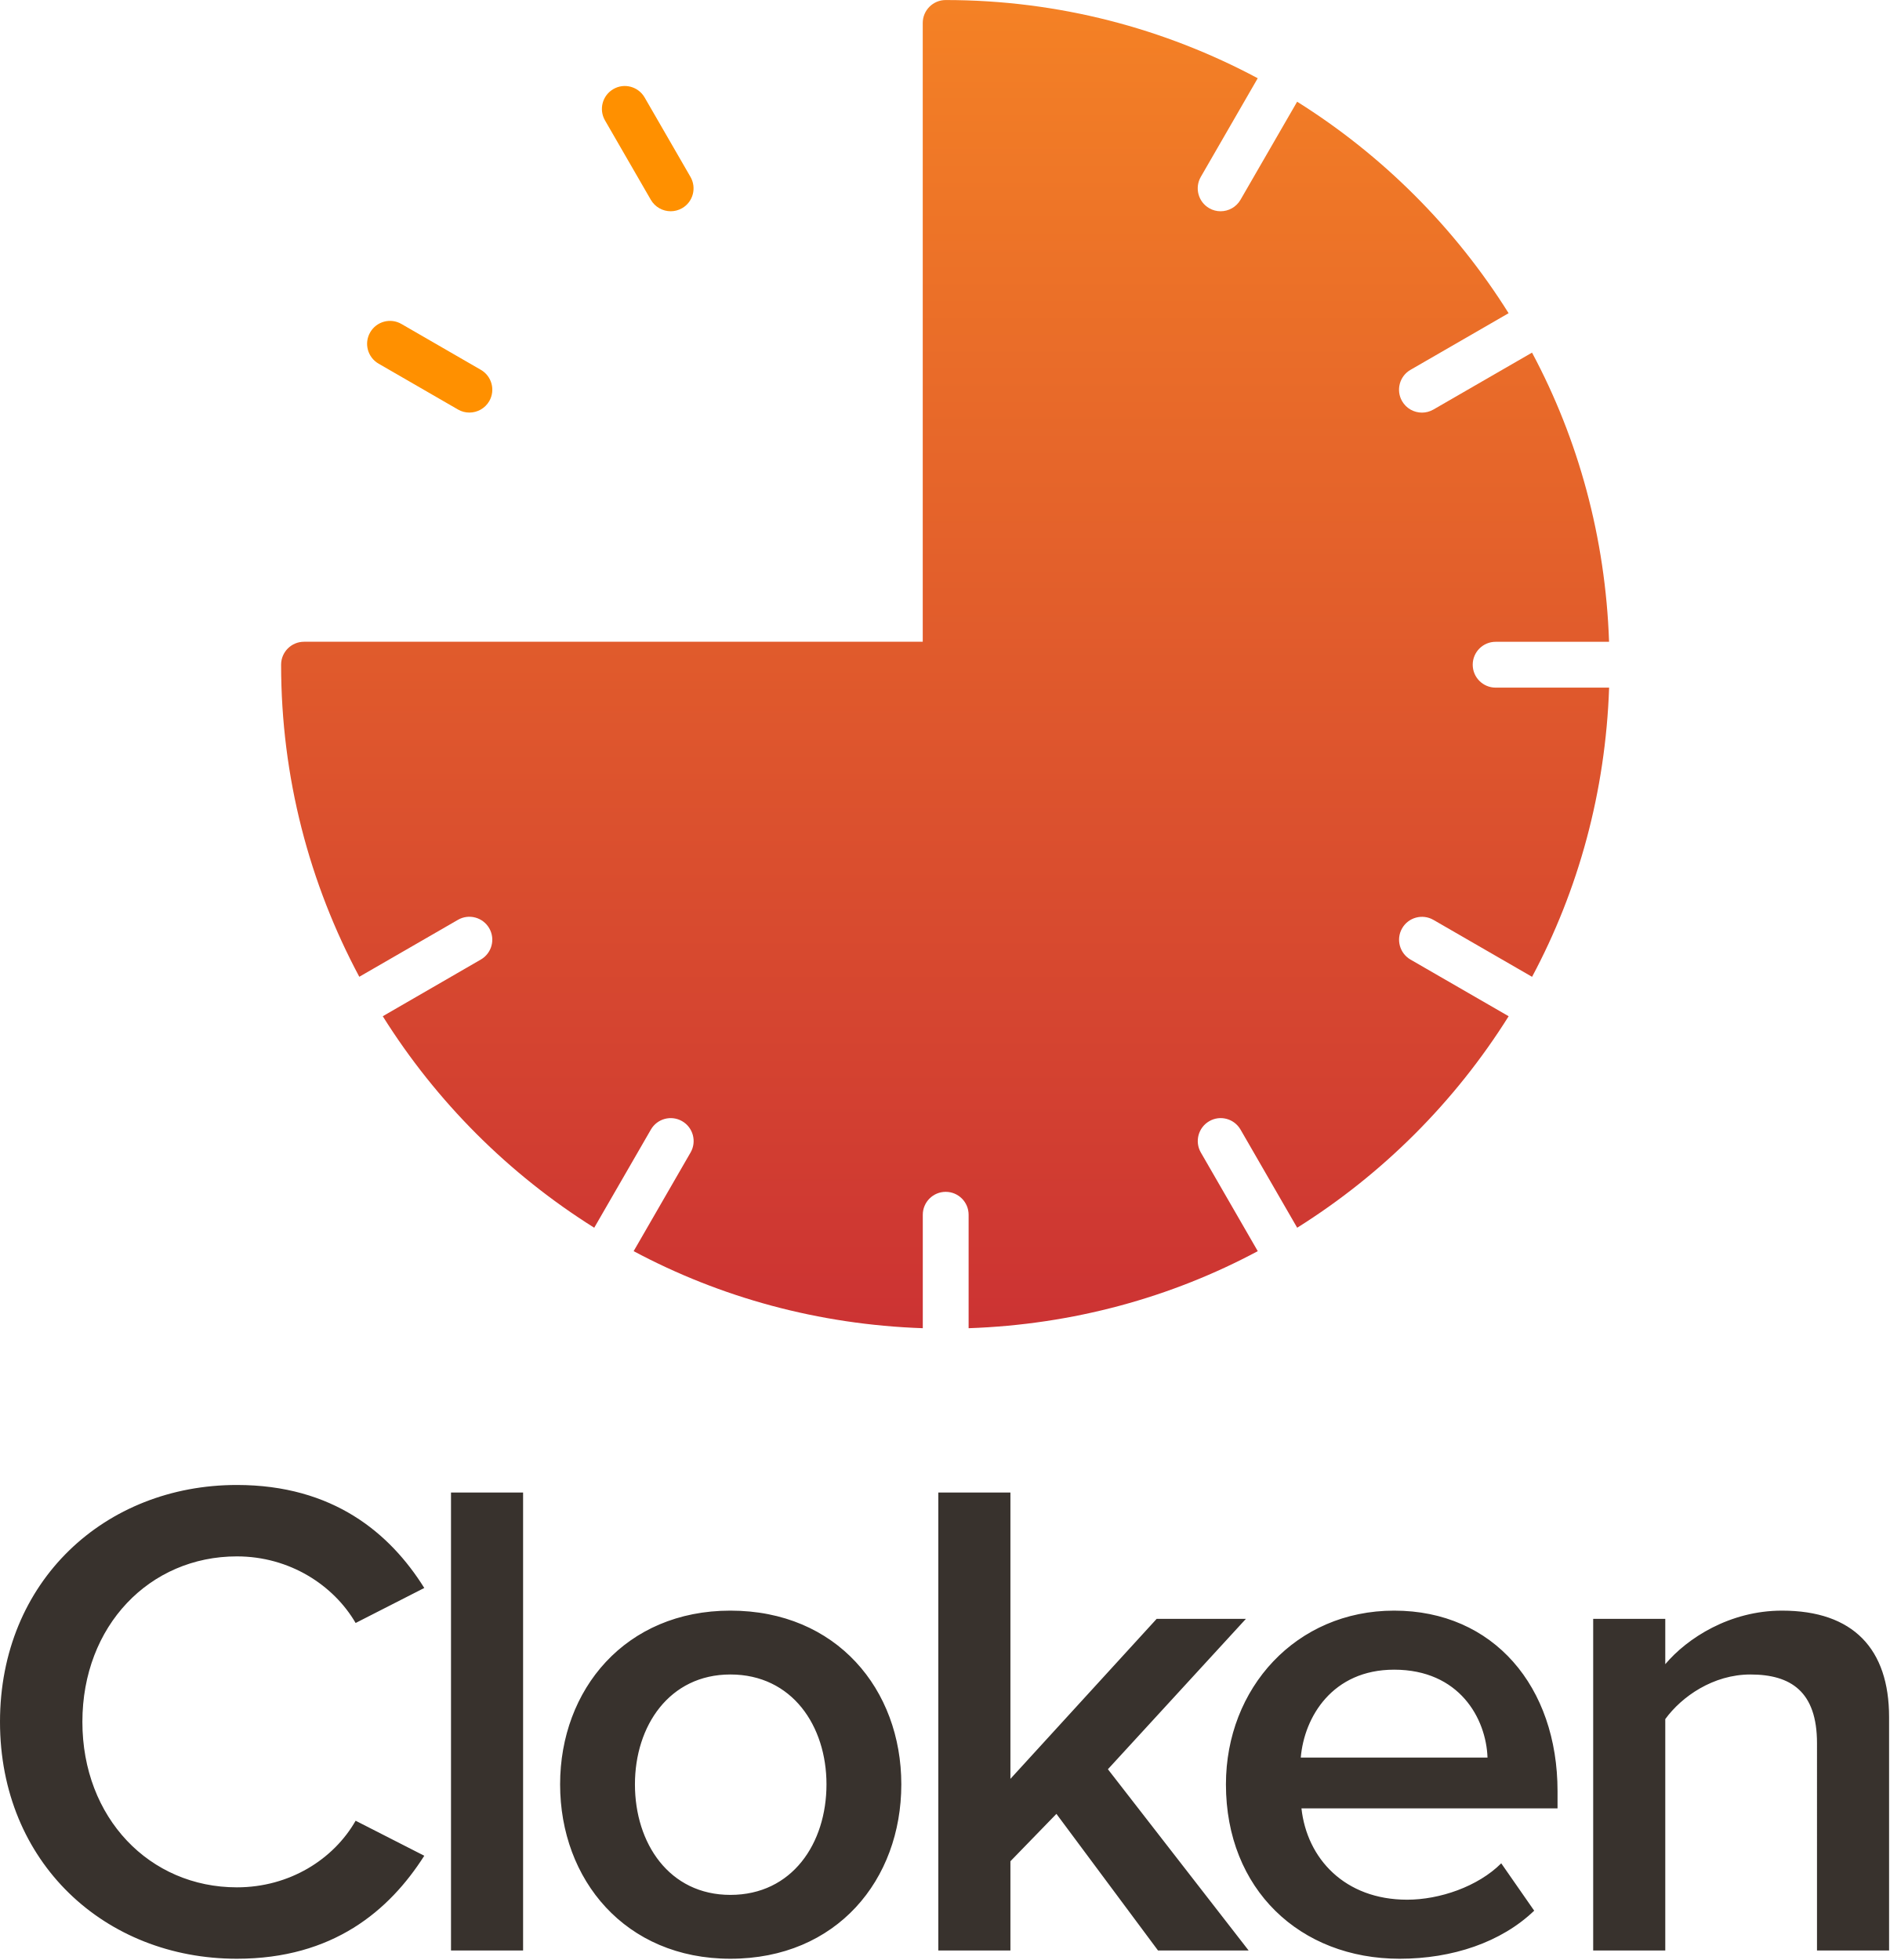
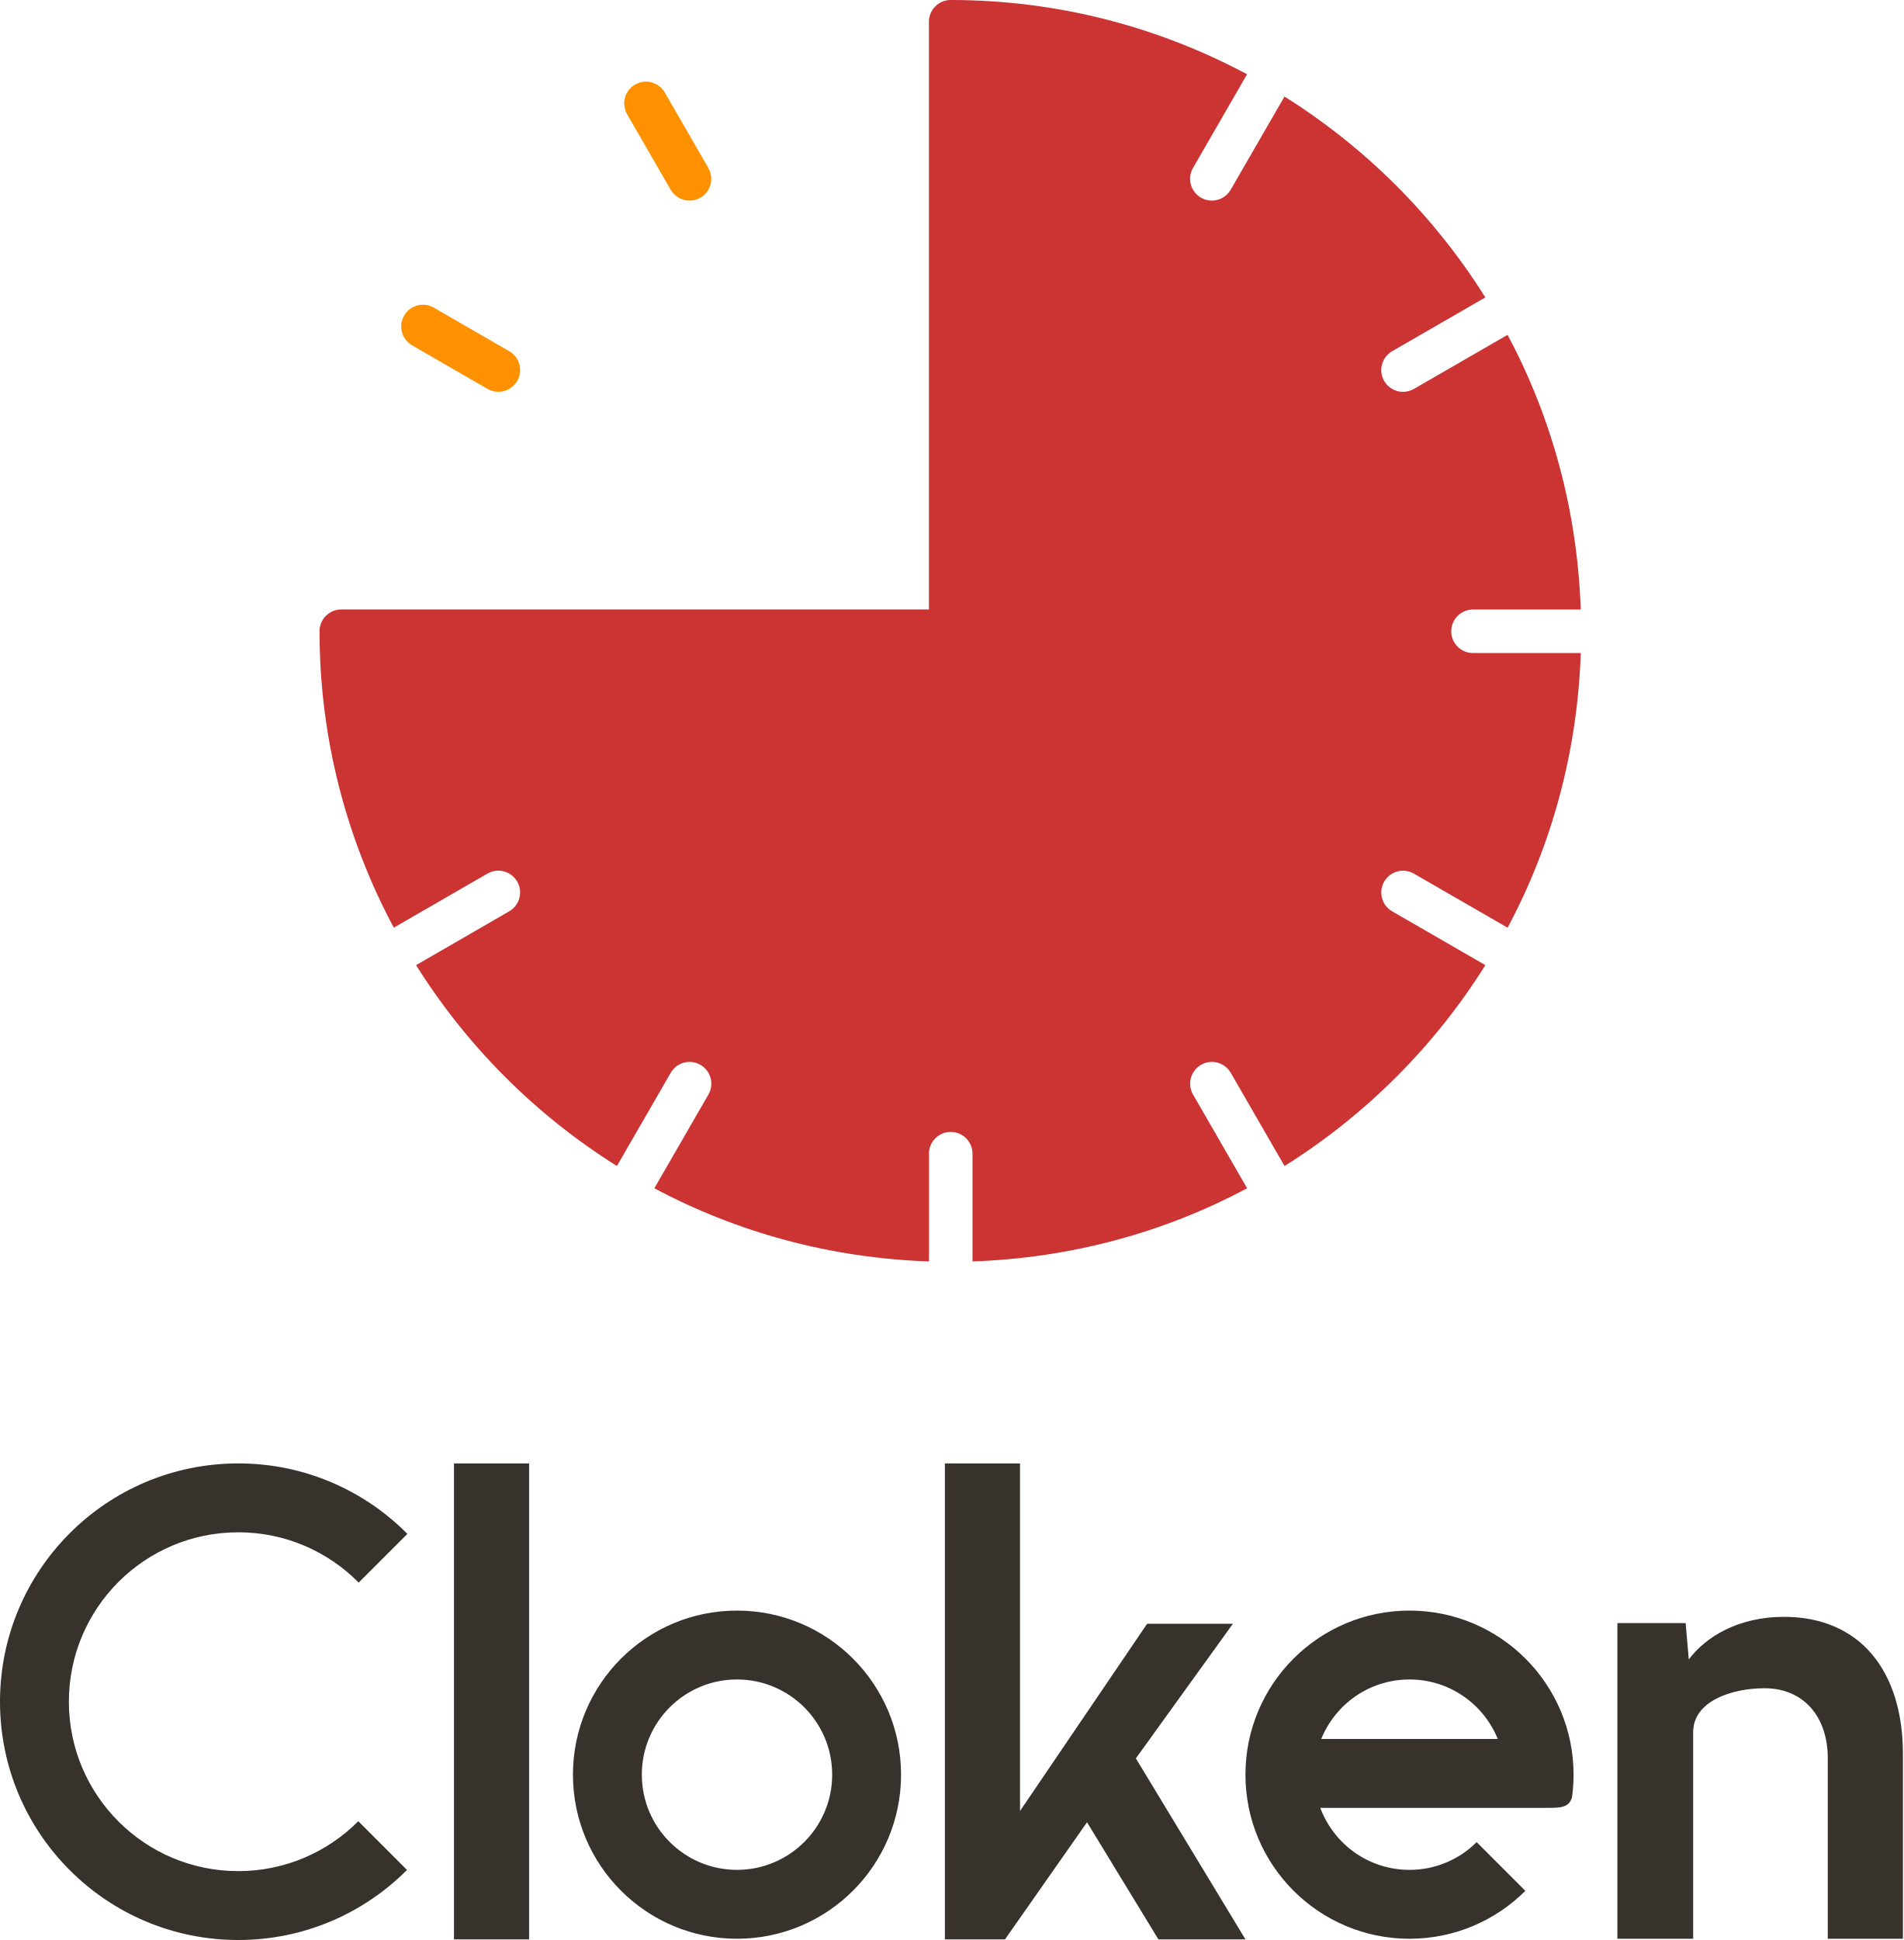
- <svg xmlns="http://www.w3.org/2000/svg" height="699" viewBox="0 0 674 699" width="674">
-   <linearGradient id="a" x1="50%" x2="50%" y1="0%" y2="100%">
-     <stop offset="0" stop-color="#f48125" />
-     <stop offset="1" stop-color="#c33" />
-   </linearGradient>
-   <g fill="none" fill-rule="evenodd" transform="translate(0 -1)">
-     <g transform="translate(99.25038)">
-       <path d="m412.023 329.063 35.178 20.303c16.543-30.945 26.204-65.976 27.479-103.132h-40.459c-4.528 0-8.19-3.662-8.19-8.173s3.662-8.173 8.173-8.173h40.459c-1.275-37.156-10.936-72.204-27.479-103.132l-35.178 20.303c-1.291.736-2.697 1.095-4.07 1.095-2.828 0-5.574-1.455-7.095-4.087-2.256-3.907-.915-8.909 2.991-11.165l34.999-20.205c-19.126-30.503-44.921-56.299-75.425-75.425l-20.205 34.982c-1.52 2.616-4.267 4.087-7.095 4.087-1.389 0-2.795-.343-4.07-1.095-3.907-2.256-5.247-7.258-2.991-11.165l20.303-35.178c-33.217-17.753-71.093-27.888-111.306-27.888-4.512 0-8.173 3.662-8.173 8.173v220.683h-220.683c-4.512 0-8.173 3.662-8.173 8.173 0 40.213 10.135 78.089 27.888 111.306l35.178-20.303c3.874-2.256 8.893-.932 11.165 2.991 2.256 3.907.915 8.909-2.991 11.165l-34.982 20.221c19.126 30.503 44.921 56.299 75.425 75.425l20.205-34.999c2.256-3.907 7.242-5.264 11.165-2.991 3.907 2.256 5.247 7.258 2.991 11.165l-20.303 35.178c30.945 16.527 65.976 26.204 103.132 27.479v-40.459c0-4.512 3.662-8.173 8.173-8.173s8.173 3.662 8.173 8.173v40.459c37.156-1.275 72.204-10.936 103.132-27.479l-20.303-35.178c-2.256-3.907-.915-8.909 2.991-11.165 3.891-2.272 8.893-.932 11.165 2.991l20.205 34.999c30.503-19.126 56.299-44.921 75.425-75.425l-34.999-20.205c-3.907-2.256-5.247-7.258-2.991-11.165 2.256-3.907 7.242-5.247 11.165-2.991z" fill="url(#a)" />
-       <path d="m35.783 130.693c-3.907-2.256-5.264-7.225-3.008-11.149s7.274-5.28 11.181-2.991l28.313 16.347c3.891 2.256 5.231 7.242 2.991 11.149-1.52 2.615-4.267 4.087-7.095 4.087-1.389 0-2.795-.343-4.07-1.095zm97.1-58.44-16.347-28.313c-2.256-3.907-.932-8.893 2.975-11.165 3.891-2.272 8.893-.932 11.165 2.991l16.347 28.313c2.256 3.907.932 8.925-2.975 11.165-1.275.736-2.681 1.095-4.07 1.095-2.828 0-5.574-1.471-7.095-4.087z" fill="#ff9000" />
-     </g>
-     <path d="m84.481 699.553c34.282 0 54.362-17.141 66.85-36.731l-24.487-12.489c-7.836 13.713-23.508 23.753-42.363 23.753-31.099 0-55.096-24.732-55.096-59.014 0-34.282 23.998-59.014 55.096-59.014 18.855 0 34.527 10.285 42.363 23.753l24.487-12.489c-12.244-19.59-32.568-36.731-66.85-36.731-47.016 0-84.481 34.282-84.481 84.481 0 50.199 37.466 84.481 84.481 84.481zm76.38-2.938h25.712v-163.33h-25.712zm99.643 2.938c37.955 0 60.973-28.16 60.973-62.198 0-33.792-23.018-61.953-60.973-61.953-37.466 0-60.728 28.16-60.728 61.953 0 34.037 23.263 62.198 60.728 62.198zm0-22.773c-21.794 0-34.037-18.365-34.037-39.425 0-20.814 12.244-39.18 34.037-39.18 22.039 0 34.282 18.365 34.282 39.18 0 21.059-12.244 39.425-34.282 39.425zm152.535 19.835h32.323l-50.199-64.646 49.219-53.627h-31.833l-52.158 57.055v-102.112h-25.712v163.33h25.712v-31.833l16.406-16.896zm24.222-59.259c0 37.466 26.446 62.198 61.953 62.198 18.855 0 36.241-5.877 47.995-17.141l-11.754-16.896c-8.326 8.326-22.039 12.978-33.548 12.978-22.283 0-35.751-14.692-37.71-32.568h91.338v-6.122c0-37.221-22.773-64.402-58.28-64.402-35.017 0-59.994 27.671-59.994 61.953zm59.994-40.894c23.263 0 32.813 17.386 33.303 31.344h-66.605c1.224-14.448 11.264-31.344 33.303-31.344zm150.821 100.153h25.712v-83.257c0-24.242-12.733-37.955-38.2-37.955-18.61 0-33.792 9.795-41.628 19.1v-16.162h-25.712v118.274h25.712v-82.522c5.877-8.081 17.141-15.917 30.364-15.917 14.448 0 23.753 6.122 23.753 24.487z" fill="#38322d" />
+ <svg xmlns="http://www.w3.org/2000/svg" height="692" viewBox="0 0 679 692" width="679">
+   <g fill="none" fill-rule="evenodd">
+     <path d="m636.439 576.731c27.254 0 42.444 19.435 42.444 48.922v65.9h-26.807v-64.336c0-14.967-8.712-25.02-22.562-25.02-11.84 0-25.466 4.691-25.466 15.637v73.719h-27.03v-112.589h24.35l1.117 12.957c6.032-8.042 17.648-15.191 33.955-15.191zm-84.253 68.134h-81.168c4.805 12.915 17.245 22.116 31.834 22.116 9.347 0 17.811-3.776 23.951-9.887l17.376 17.376c-10.587 10.557-25.195 17.084-41.327 17.084-32.324 0-58.528-26.204-58.528-58.528s26.204-58.528 58.528-58.528 58.528 26.204 58.528 58.528c0 2.693-.182 5.343-.534 7.939-.957 3.901-4.411 3.901-8.661 3.901zm-17.847-24.573c-5.037-12.444-17.237-21.222-31.487-21.222-14.25 0-26.45 8.778-31.487 21.222zm-170.436-98.292v123.982l45.348-66.794h30.604l-34.625 48.029 39.093 64.56h-31.051l-25.466-41.774-29.264 41.774h-21.445v-169.777zm-100.972 144.98c18.753 0 33.955-15.202 33.955-33.955 0-18.753-15.202-33.955-33.955-33.955-18.753 0-33.955 15.202-33.955 33.955 0 18.753 15.202 33.955 33.955 33.955zm0 24.573c-32.324 0-58.528-26.204-58.528-58.528s26.204-58.528 58.528-58.528 58.528 26.204 58.528 58.528-26.204 58.528-58.528 58.528zm-74.166-169.553v169.777h-26.807v-169.777zm-60.937 127.629 17.376 17.376c-15.39 15.441-36.681 24.996-60.204 24.996-46.944 0-85-38.056-85-85s38.056-85 85-85c23.592 0 44.939 9.611 60.339 25.132l-17.376 17.376c-10.953-11.074-26.157-17.935-42.963-17.935-33.373 0-60.427 27.054-60.427 60.427s27.054 60.427 60.427 60.427c16.737 0 31.885-6.805 42.828-17.798z" fill="#38322d" fill-rule="nonzero" />
+     <path d="m504.434 311.627 33.417 19.286c15.715-29.396 24.892-62.673 26.104-97.97h-38.433c-4.301 0-7.78-3.478-7.78-7.764s3.478-7.764 7.764-7.764h38.433c-1.211-35.296-10.389-68.59-26.104-97.97l-33.417 19.286c-1.227.699-2.562 1.04-3.867 1.04-2.686 0-5.295-1.382-6.739-3.882-2.143-3.711-.87-8.463 2.842-10.606l33.247-19.193c-18.168-28.976-42.672-53.48-71.649-71.649l-19.193 33.231c-1.444 2.485-4.053 3.882-6.739 3.882-1.32 0-2.655-.326-3.867-1.04-3.711-2.143-4.985-6.895-2.842-10.606l19.286-33.417c-31.554-16.864-67.534-26.492-105.734-26.492-4.286 0-7.764 3.478-7.764 7.764v209.635h-209.635c-4.286 0-7.764 3.478-7.764 7.764 0 38.2 9.628 74.18 26.492 105.734l33.417-19.286c3.68-2.143 8.448-.885 10.606 2.842 2.143 3.711.87 8.463-2.842 10.606l-33.231 19.209c18.168 28.976 42.672 53.48 71.649 71.649l19.193-33.247c2.143-3.711 6.879-5 10.606-2.842 3.711 2.143 4.985 6.895 2.842 10.606l-19.286 33.417c29.396 15.699 62.673 24.892 97.97 26.104v-38.433c0-4.286 3.478-7.764 7.764-7.764s7.764 3.478 7.764 7.764v38.433c35.296-1.211 68.59-10.389 97.97-26.104l-19.286-33.417c-2.143-3.711-.87-8.463 2.842-10.606 3.696-2.158 8.448-.885 10.606 2.842l19.193 33.247c28.976-18.168 53.48-42.672 71.649-71.649l-33.247-19.193c-3.711-2.143-4.985-6.895-2.842-10.606 2.143-3.711 6.879-4.985 10.606-2.842z" fill="#c33" />
+     <path d="m147.029 123.188c-3.711-2.143-5-6.864-2.857-10.59 2.143-3.727 6.91-5.016 10.622-2.842l26.895 15.529c3.696 2.143 4.969 6.879 2.842 10.59-1.444 2.485-4.053 3.882-6.739 3.882-1.32 0-2.655-.326-3.867-1.04zm92.24-55.515-15.529-26.895c-2.143-3.711-.885-8.448 2.826-10.606 3.696-2.158 8.448-.885 10.606 2.842l15.529 26.895c2.143 3.711.885 8.479-2.826 10.606-1.211.699-2.547 1.04-3.867 1.04-2.686 0-5.295-1.398-6.739-3.882z" fill="#ff9000" />
  </g>
</svg>
